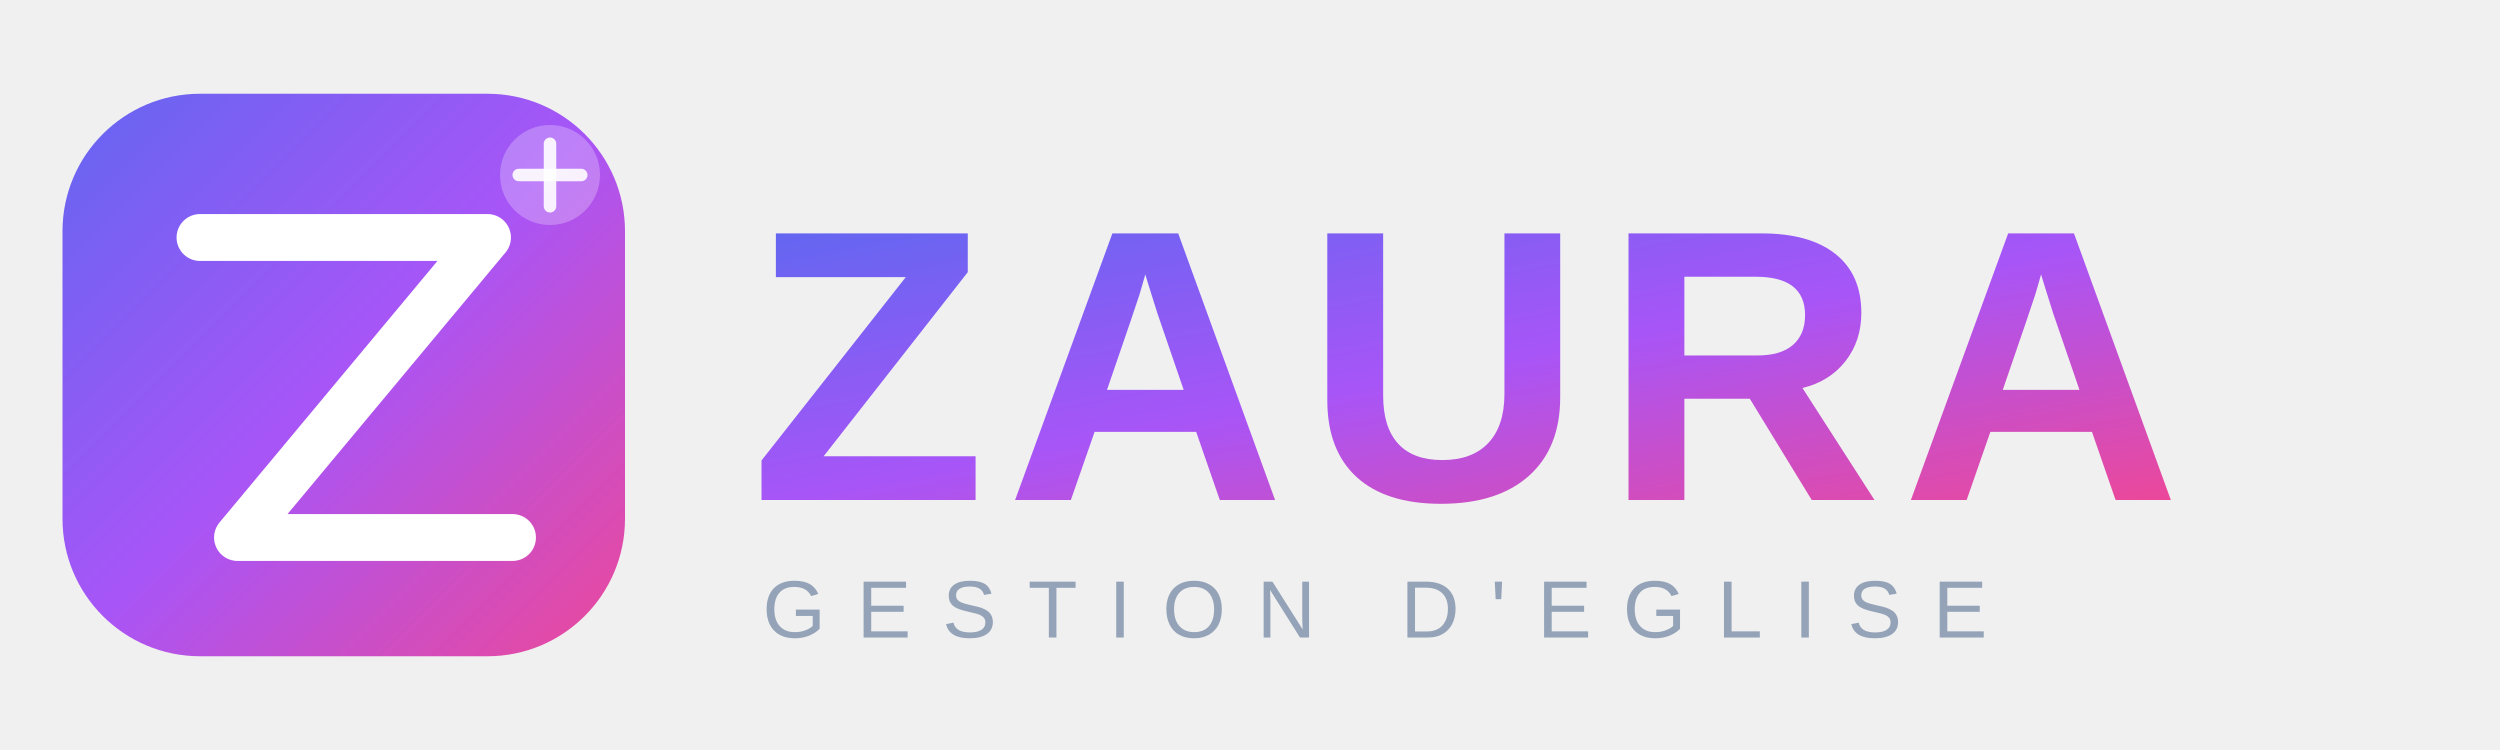
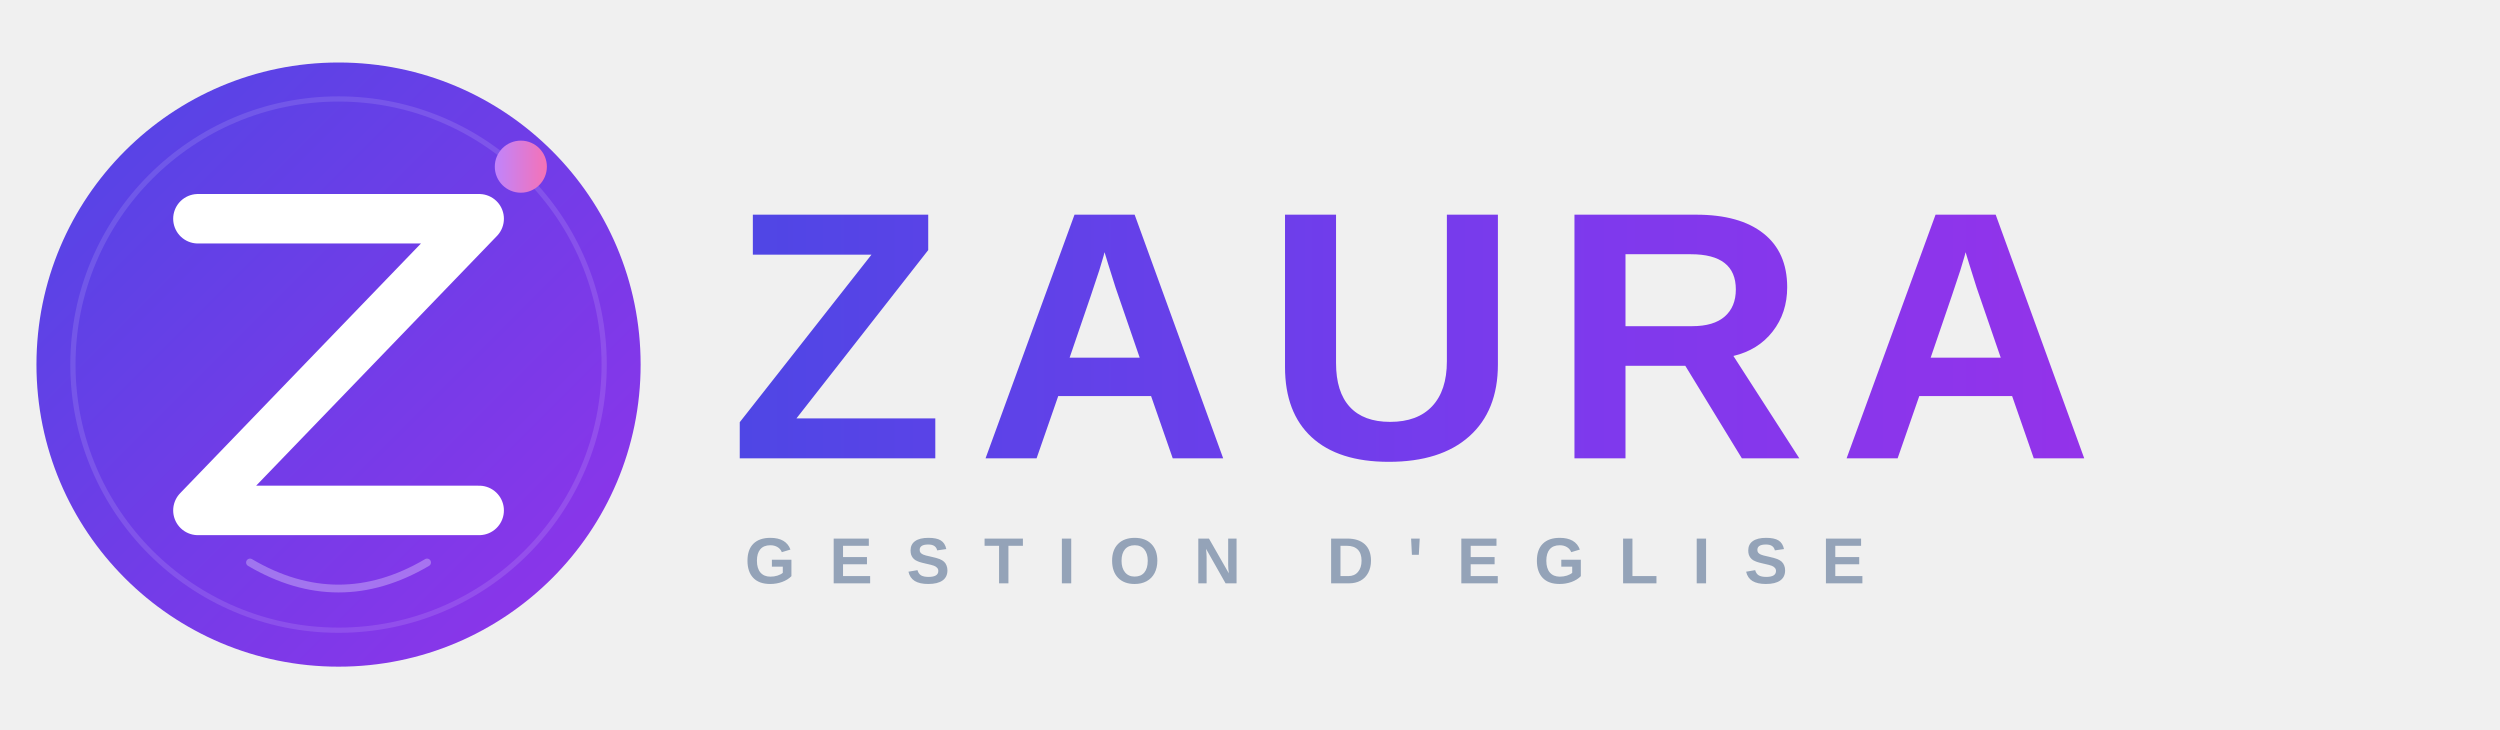
- <svg xmlns="http://www.w3.org/2000/svg" viewBox="0 0 400 120" width="400" height="120">
+ <svg xmlns="http://www.w3.org/2000/svg" viewBox="0 0 480 140" width="480" height="140">
  <defs>
-     <linearGradient id="grad" x1="0%" y1="0%" x2="100%" y2="100%">
-       <stop offset="0%" stop-color="#6366f1" />
-       <stop offset="50%" stop-color="#a855f7" />
-       <stop offset="100%" stop-color="#ec4899" />
+     <linearGradient id="bg" x1="0%" y1="0%" x2="100%" y2="100%">
+       <stop offset="0%" stop-color="#4f46e5" />
+       <stop offset="100%" stop-color="#9333ea" />
    </linearGradient>
-     <linearGradient id="grad-icon" x1="0%" y1="0%" x2="100%" y2="100%">
-       <stop offset="0%" stop-color="#6366f1" />
-       <stop offset="100%" stop-color="#a855f7" />
+     <linearGradient id="accent" x1="0%" y1="0%" x2="100%" y2="0%">
+       <stop offset="0%" stop-color="#c084fc" />
+       <stop offset="100%" stop-color="#f472b6" />
+     </linearGradient>
+     <linearGradient id="txt" x1="0%" y1="0%" x2="100%" y2="0%">
+       <stop offset="0%" stop-color="#4f46e5" />
+       <stop offset="60%" stop-color="#7c3aed" />
+       <stop offset="100%" stop-color="#9333ea" />
    </linearGradient>
  </defs>
-   <rect x="10" y="15" width="90" height="90" rx="22" fill="url(#grad)" />
-   <path d="M32 38h46v0l-40 48h44" stroke="#fff" stroke-width="7.5" fill="none" stroke-linecap="round" stroke-linejoin="round" />
-   <circle cx="88" cy="28" r="8" fill="#fff" opacity="0.25" />
-   <line x1="88" y1="23" x2="88" y2="33" stroke="#fff" stroke-width="2" stroke-linecap="round" opacity="0.9" />
-   <line x1="83" y1="28" x2="93" y2="28" stroke="#fff" stroke-width="2" stroke-linecap="round" opacity="0.9" />
-   <text x="120" y="80" font-family="'Segoe UI', 'Helvetica Neue', Arial, sans-serif" font-size="62" font-weight="900" letter-spacing="3" fill="url(#grad)">ZAURA</text>
-   <text x="122" y="102" font-family="'Segoe UI', 'Helvetica Neue', Arial, sans-serif" font-size="13" font-weight="500" letter-spacing="5" fill="#94a3b8">GESTION D'EGLISE</text>
+   <circle cx="65" cy="70" r="58" fill="url(#bg)" />
+   <circle cx="65" cy="70" r="51" fill="none" stroke="#fff" stroke-width="1" opacity="0.12" />
+   <path d="M38 42 L92 42 L38 98 L92 98" stroke="#fff" stroke-width="9.5" fill="none" stroke-linecap="round" stroke-linejoin="round" />
+   <circle cx="100" cy="32" r="5" fill="url(#accent)" />
+   <path d="M48 108 Q65 118 82 108" stroke="#fff" stroke-width="1.5" fill="none" opacity="0.3" stroke-linecap="round" />
+   <text x="140" y="88" font-family="'Avenir', 'Montserrat', 'Segoe UI', 'Helvetica Neue', Arial, sans-serif" font-size="68" font-weight="900" letter-spacing="6" fill="url(#txt)">ZAURA</text>
+   <text x="143" y="112" font-family="'Avenir', 'Montserrat', 'Segoe UI', 'Helvetica Neue', Arial, sans-serif" font-size="12.5" font-weight="600" letter-spacing="6.5" fill="#94a3b8">GESTION D'EGLISE</text>
</svg>
